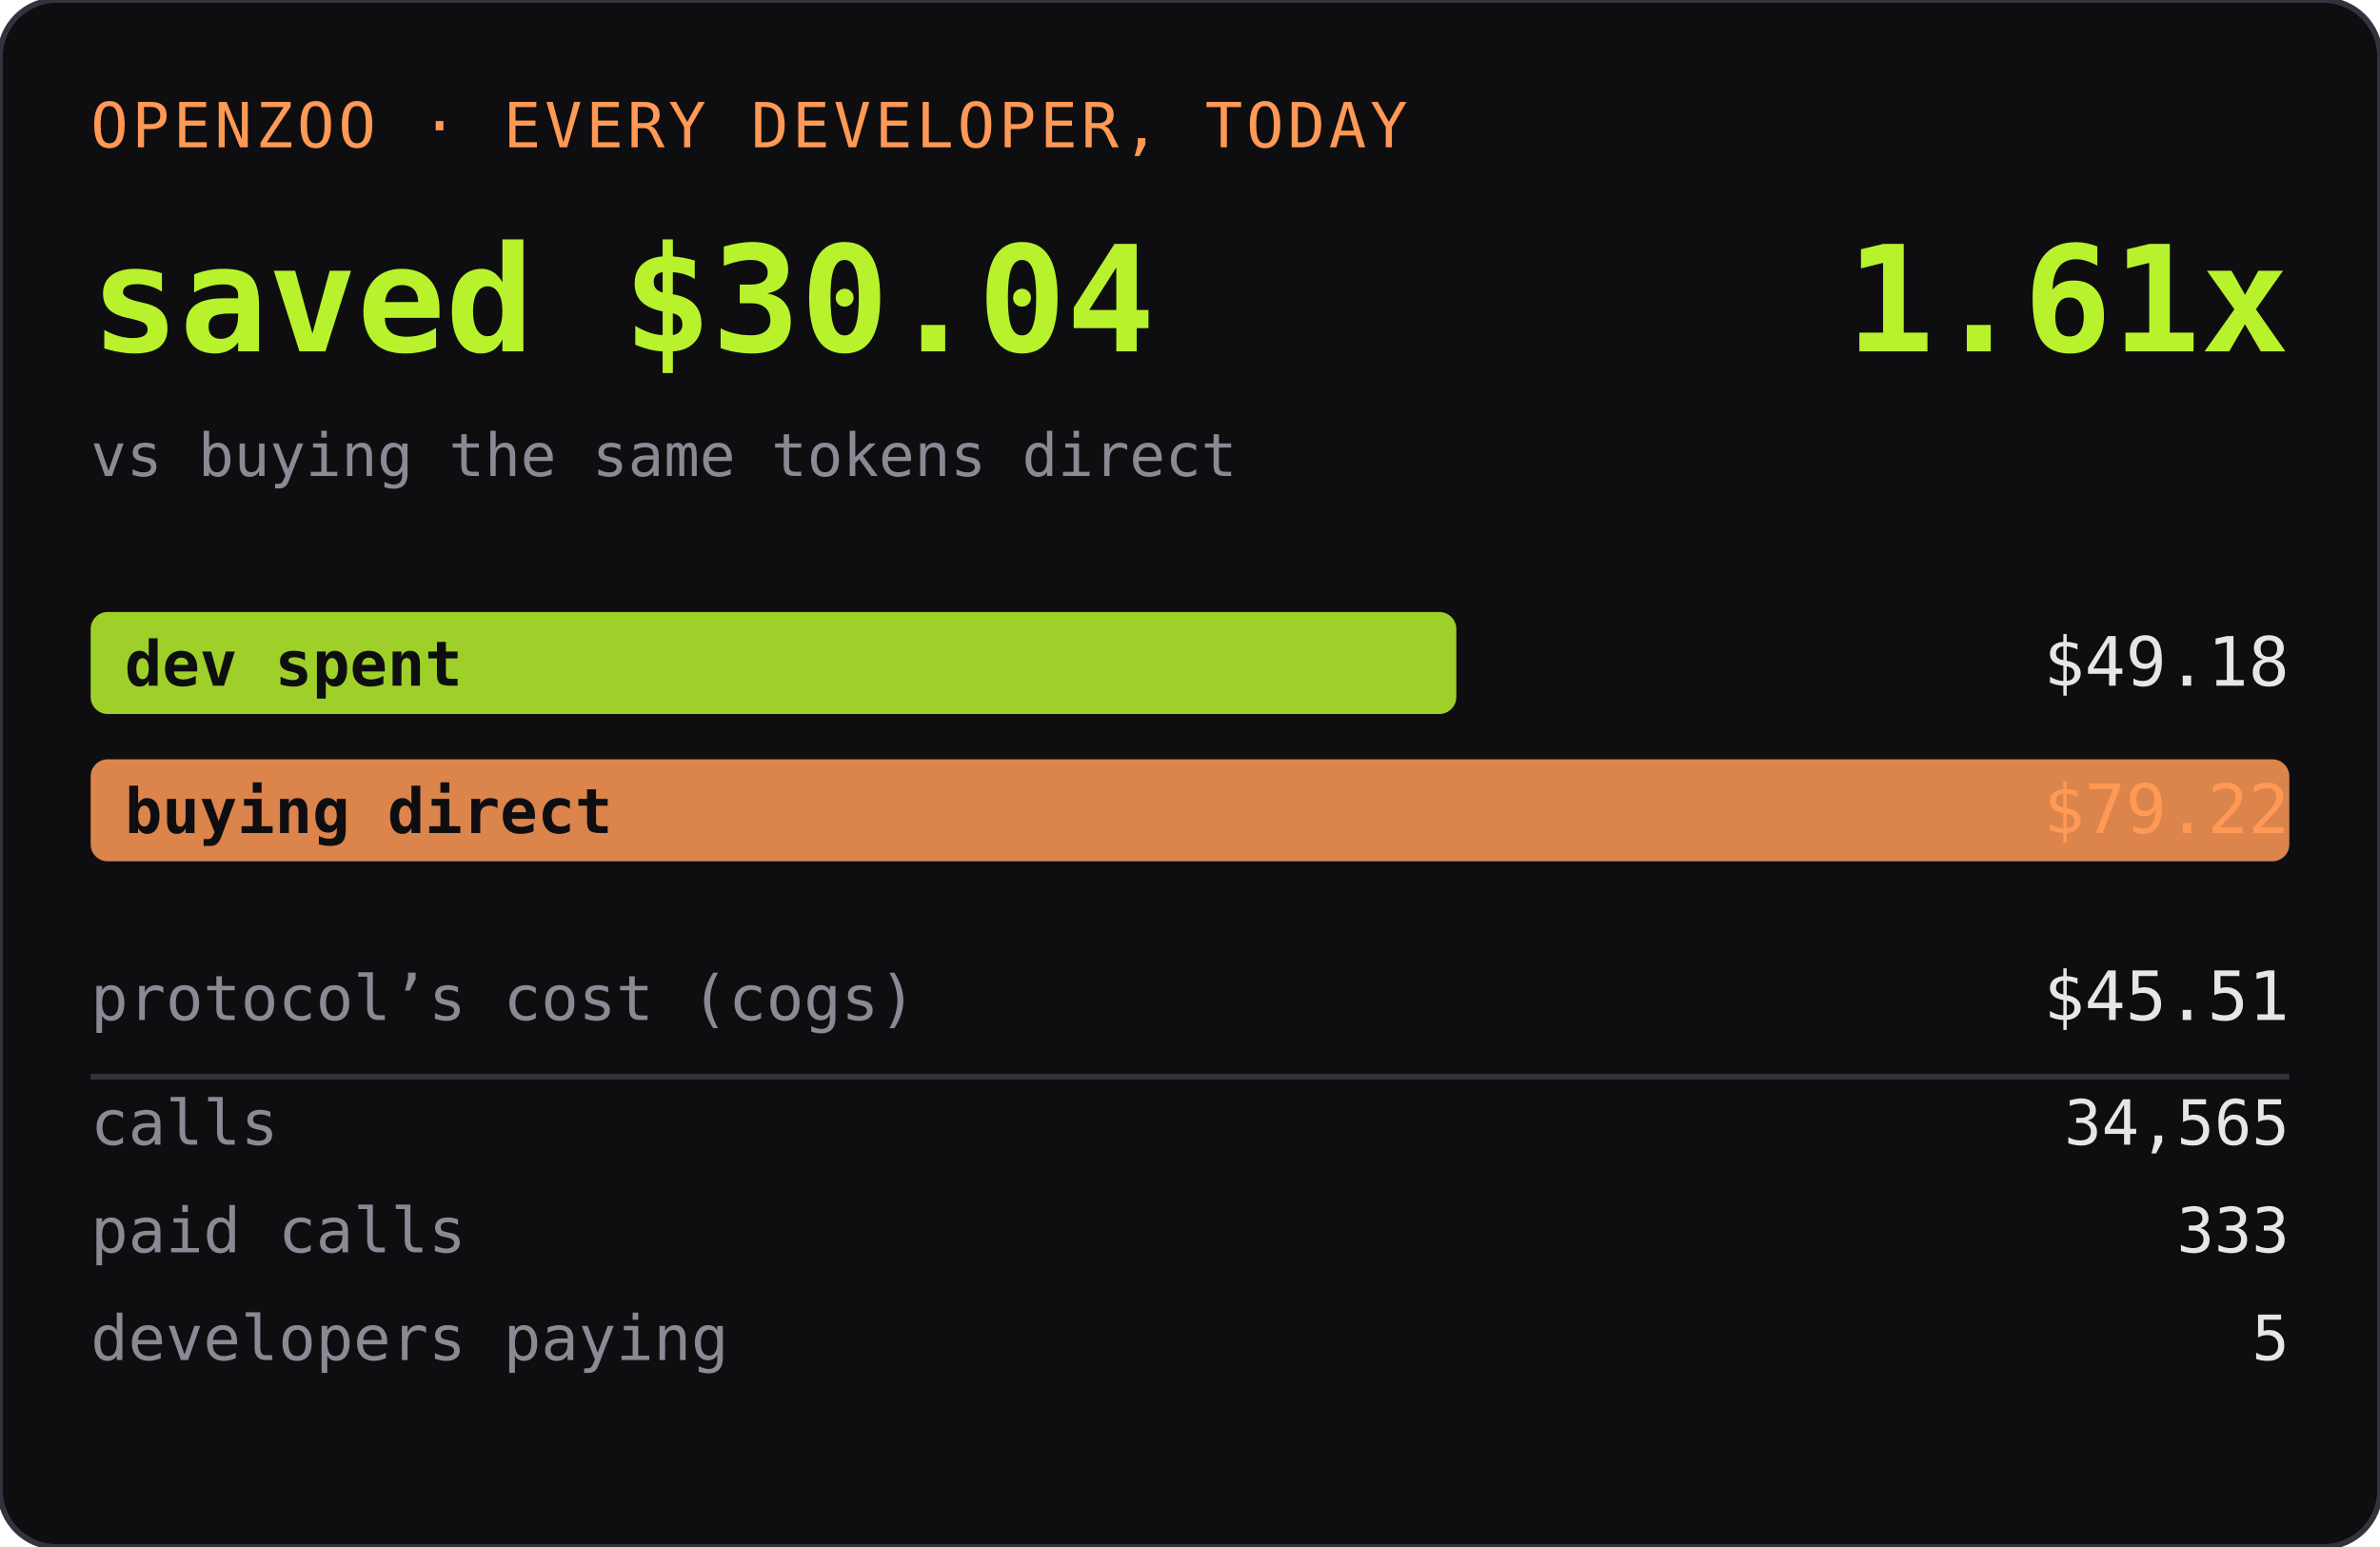
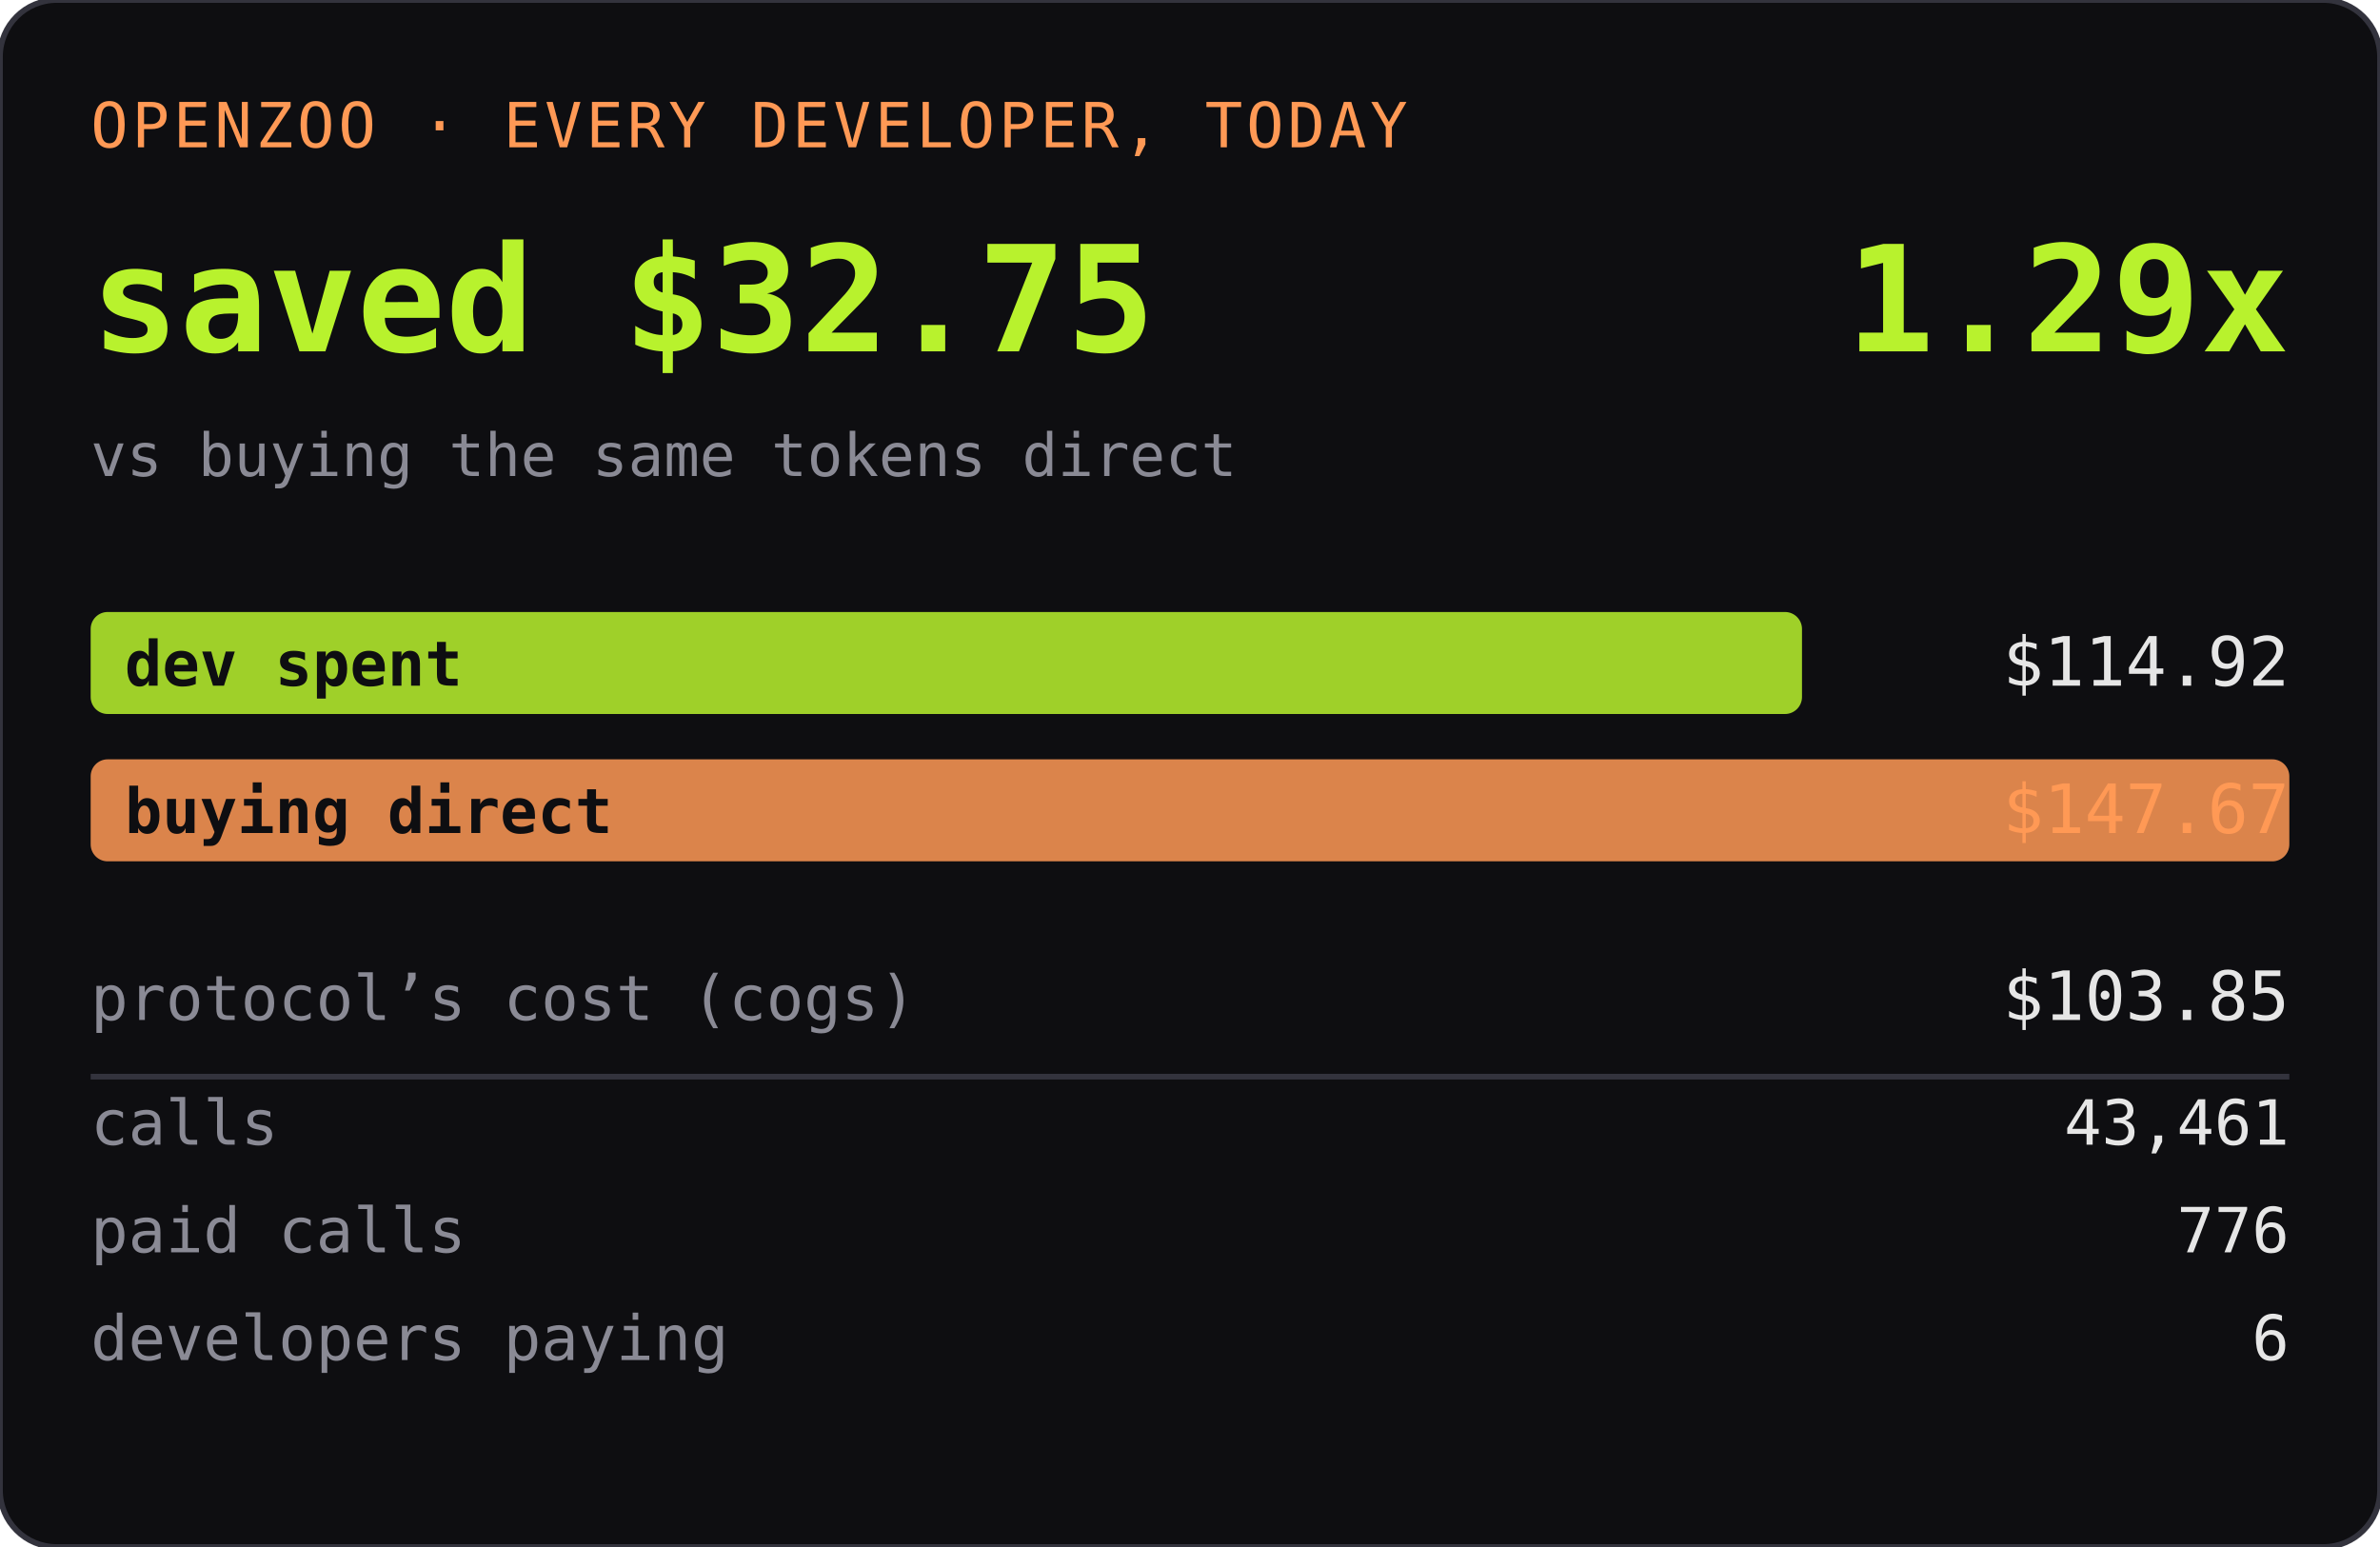
<svg xmlns="http://www.w3.org/2000/svg" width="420" height="273" role="img" aria-label="OPENZOO · EVERY DEVELOPER, TODAY">
  <rect width="420" height="273" rx="10" fill="#0e0e11" />
  <rect width="420" height="273" rx="10" fill="none" stroke="#33333d" />
  <text x="16" y="26" font-family="ui-monospace,SFMono-Regular,Menlo,monospace" font-size="11" fill="#ff9955" letter-spacing="0.06em">OPENZOO · EVERY DEVELOPER, TODAY</text>
-   <text x="16" y="62" font-family="ui-monospace,SFMono-Regular,Menlo,monospace" font-size="26" font-weight="600" fill="#b8f22d">saved $30.04</text>
-   <text x="404" y="62" text-anchor="end" font-family="ui-monospace,SFMono-Regular,Menlo,monospace" font-size="26" font-weight="600" fill="#b8f22d">1.61x</text>
+   <text x="16" y="62" font-family="ui-monospace,SFMono-Regular,Menlo,monospace" font-size="26" font-weight="600" fill="#b8f22d">saved $32.75</text>
+   <text x="404" y="62" text-anchor="end" font-family="ui-monospace,SFMono-Regular,Menlo,monospace" font-size="26" font-weight="600" fill="#b8f22d">1.29x</text>
  <text x="16" y="84" font-family="ui-monospace,SFMono-Regular,Menlo,monospace" font-size="10.5" fill="#8a8a95">vs buying the same tokens direct</text>
-   <rect x="16" y="108" width="241" height="18" rx="3" fill="#b8f22d" opacity="0.85" />
+   <rect x="16" y="108" width="302" height="18" rx="3" fill="#b8f22d" opacity="0.85" />
  <text x="22" y="121" font-family="ui-monospace,SFMono-Regular,Menlo,monospace" font-size="11" fill="#0e0e11" font-weight="600">dev spent</text>
-   <text x="404" y="121" text-anchor="end" font-family="ui-monospace,SFMono-Regular,Menlo,monospace" font-size="12" fill="#e6e6e6">$49.18</text>
+   <text x="404" y="121" text-anchor="end" font-family="ui-monospace,SFMono-Regular,Menlo,monospace" font-size="12" fill="#e6e6e6">$114.92</text>
  <rect x="16" y="134" width="388" height="18" rx="3" fill="#ff9955" opacity="0.85" />
  <text x="22" y="147" font-family="ui-monospace,SFMono-Regular,Menlo,monospace" font-size="11" fill="#0e0e11" font-weight="600">buying direct</text>
-   <text x="404" y="147" text-anchor="end" font-family="ui-monospace,SFMono-Regular,Menlo,monospace" font-size="12" fill="#ff9955">$79.22</text>
+   <text x="404" y="147" text-anchor="end" font-family="ui-monospace,SFMono-Regular,Menlo,monospace" font-size="12" fill="#ff9955">$147.67</text>
  <text x="16" y="180" font-family="ui-monospace,SFMono-Regular,Menlo,monospace" font-size="11" fill="#8a8a95">protocol’s cost (cogs)</text>
-   <text x="404" y="180" text-anchor="end" font-family="ui-monospace,SFMono-Regular,Menlo,monospace" font-size="12" fill="#e6e6e6">$45.51</text>
+   <text x="404" y="180" text-anchor="end" font-family="ui-monospace,SFMono-Regular,Menlo,monospace" font-size="12" fill="#e6e6e6">$103.85</text>
  <line x1="16" y1="190" x2="404" y2="190" stroke="#33333d" />
  <text x="16" y="202" font-family="ui-monospace,SFMono-Regular,Menlo,monospace" font-size="11" fill="#8a8a95">calls</text>
-   <text x="404" y="202" text-anchor="end" font-family="ui-monospace,SFMono-Regular,Menlo,monospace" font-size="11" fill="#e6e6e6">34,565</text>
+   <text x="404" y="202" text-anchor="end" font-family="ui-monospace,SFMono-Regular,Menlo,monospace" font-size="11" fill="#e6e6e6">43,461</text>
  <text x="16" y="221" font-family="ui-monospace,SFMono-Regular,Menlo,monospace" font-size="11" fill="#8a8a95">paid calls</text>
-   <text x="404" y="221" text-anchor="end" font-family="ui-monospace,SFMono-Regular,Menlo,monospace" font-size="11" fill="#e6e6e6">333</text>
+   <text x="404" y="221" text-anchor="end" font-family="ui-monospace,SFMono-Regular,Menlo,monospace" font-size="11" fill="#e6e6e6">776</text>
  <text x="16" y="240" font-family="ui-monospace,SFMono-Regular,Menlo,monospace" font-size="11" fill="#8a8a95">developers paying</text>
-   <text x="404" y="240" text-anchor="end" font-family="ui-monospace,SFMono-Regular,Menlo,monospace" font-size="11" fill="#e6e6e6">5</text>
+   <text x="404" y="240" text-anchor="end" font-family="ui-monospace,SFMono-Regular,Menlo,monospace" font-size="11" fill="#e6e6e6">6</text>
</svg>
